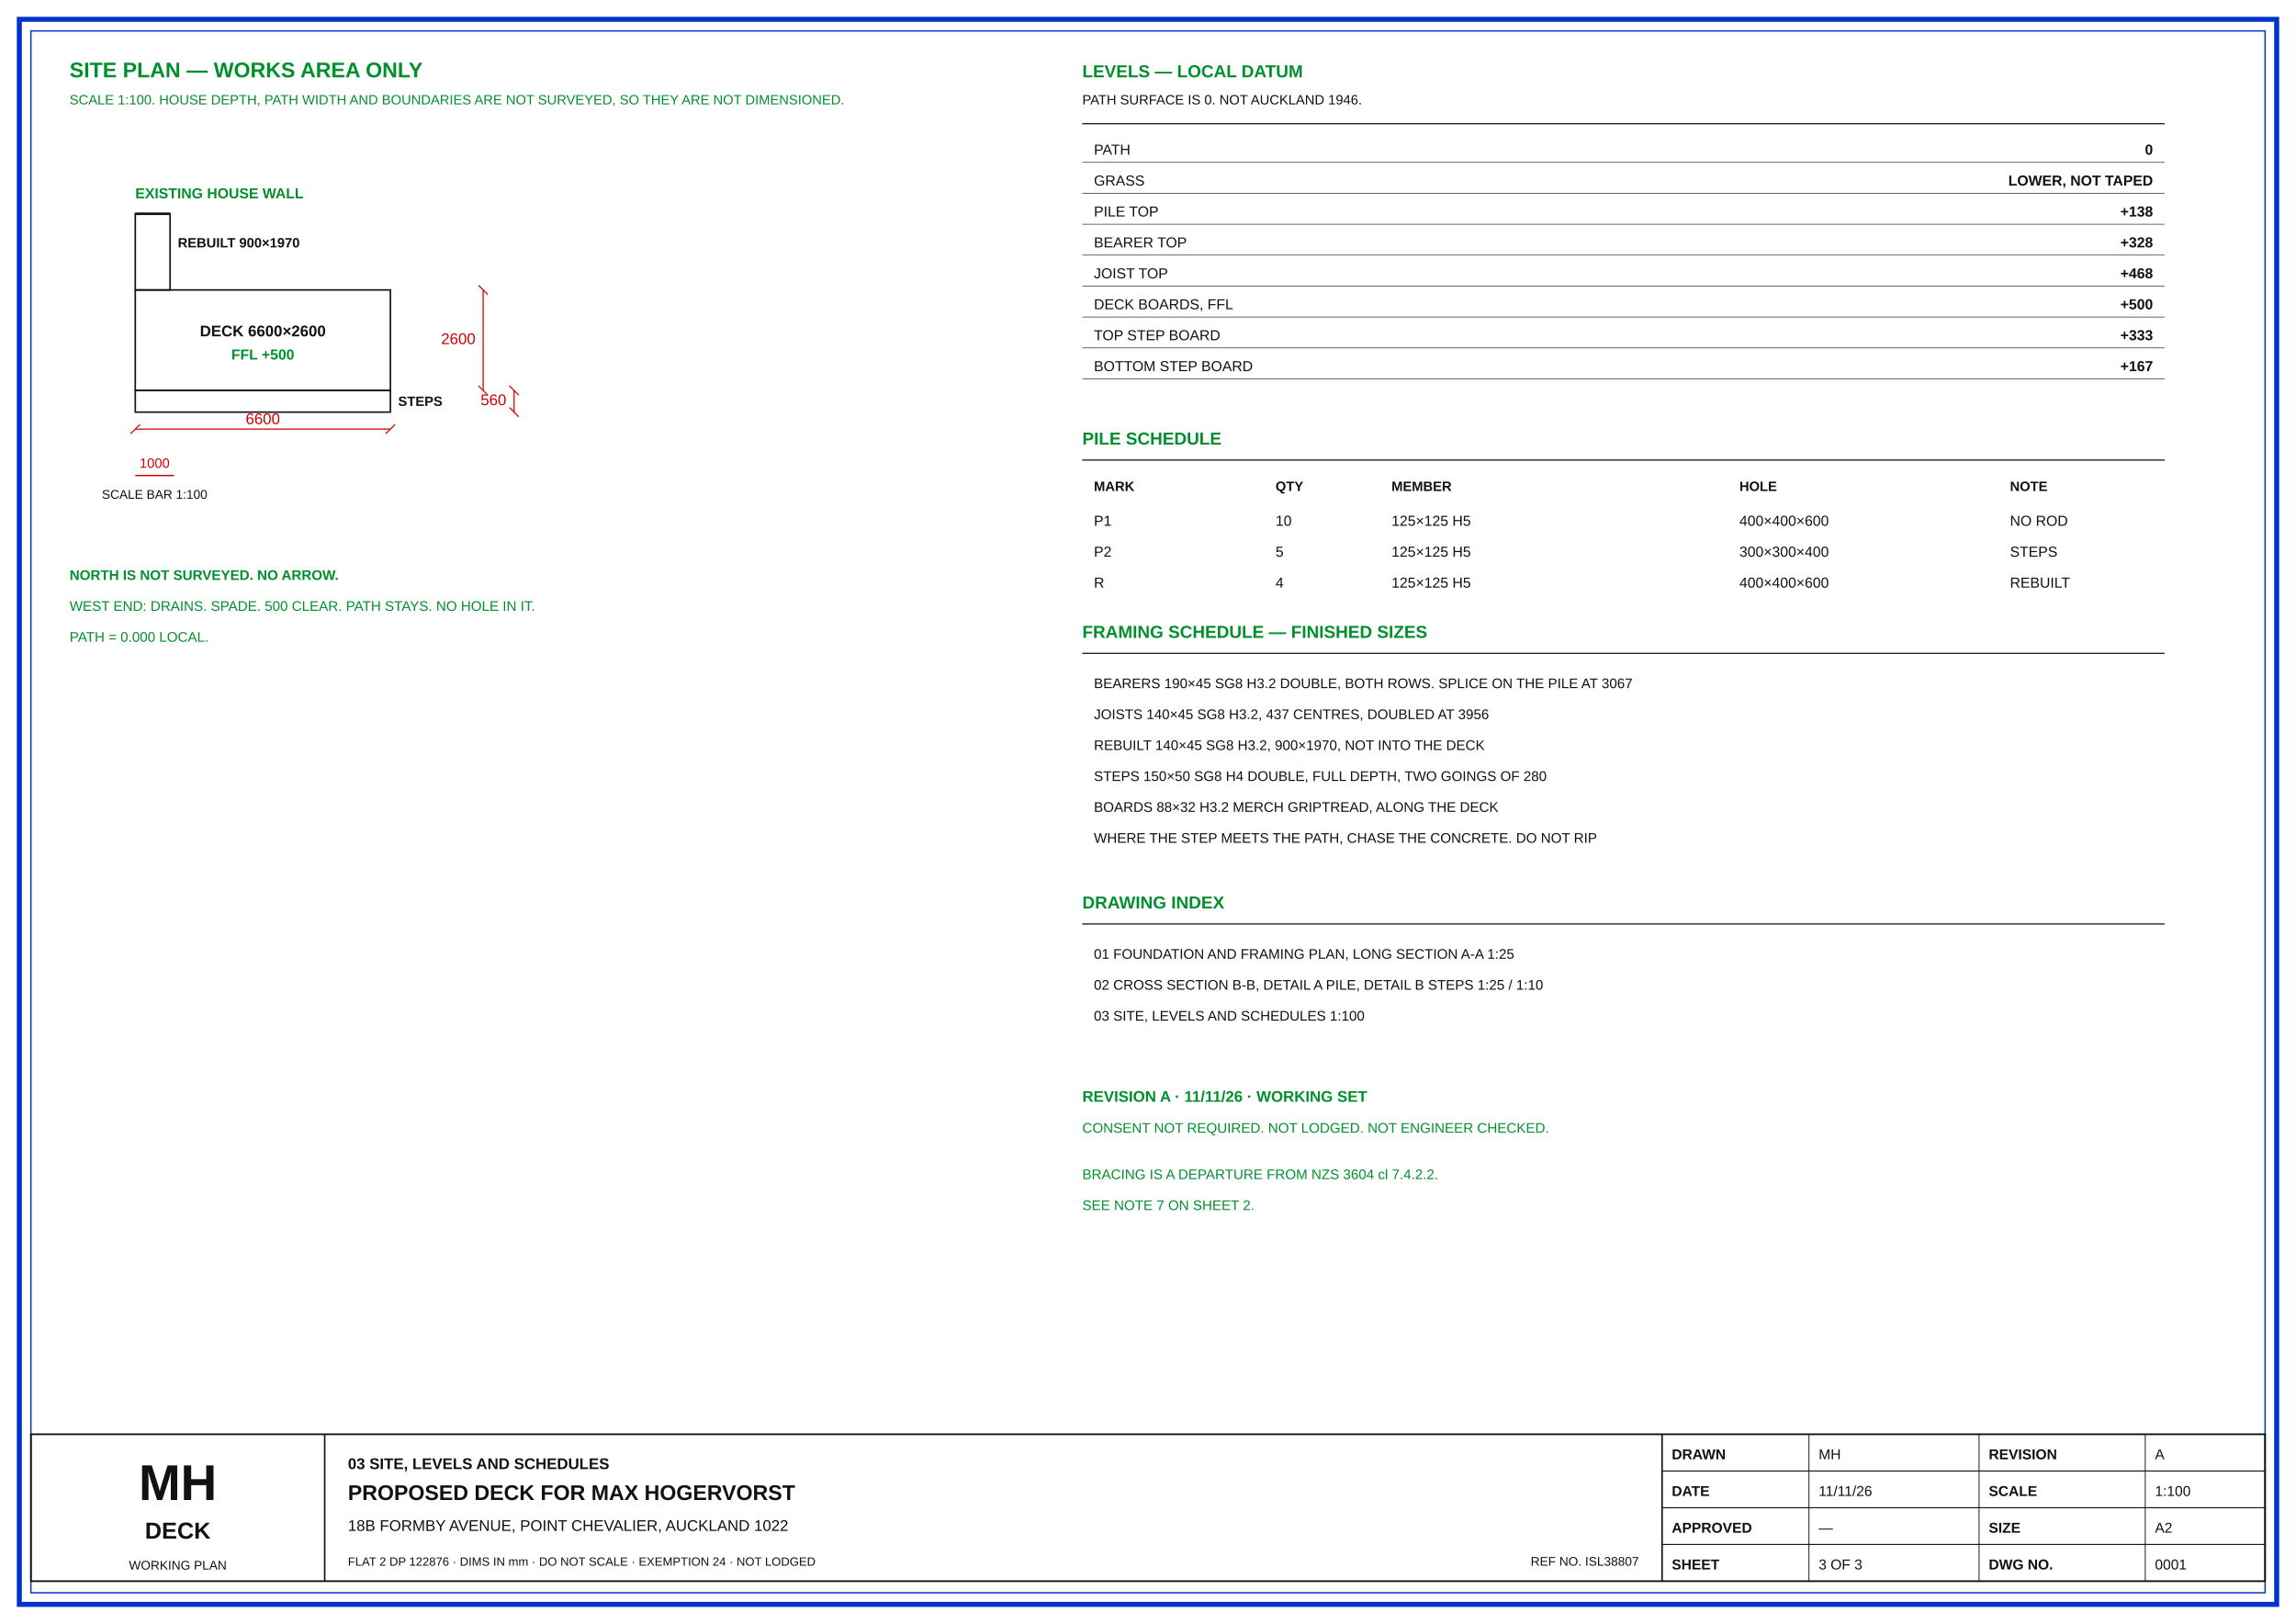
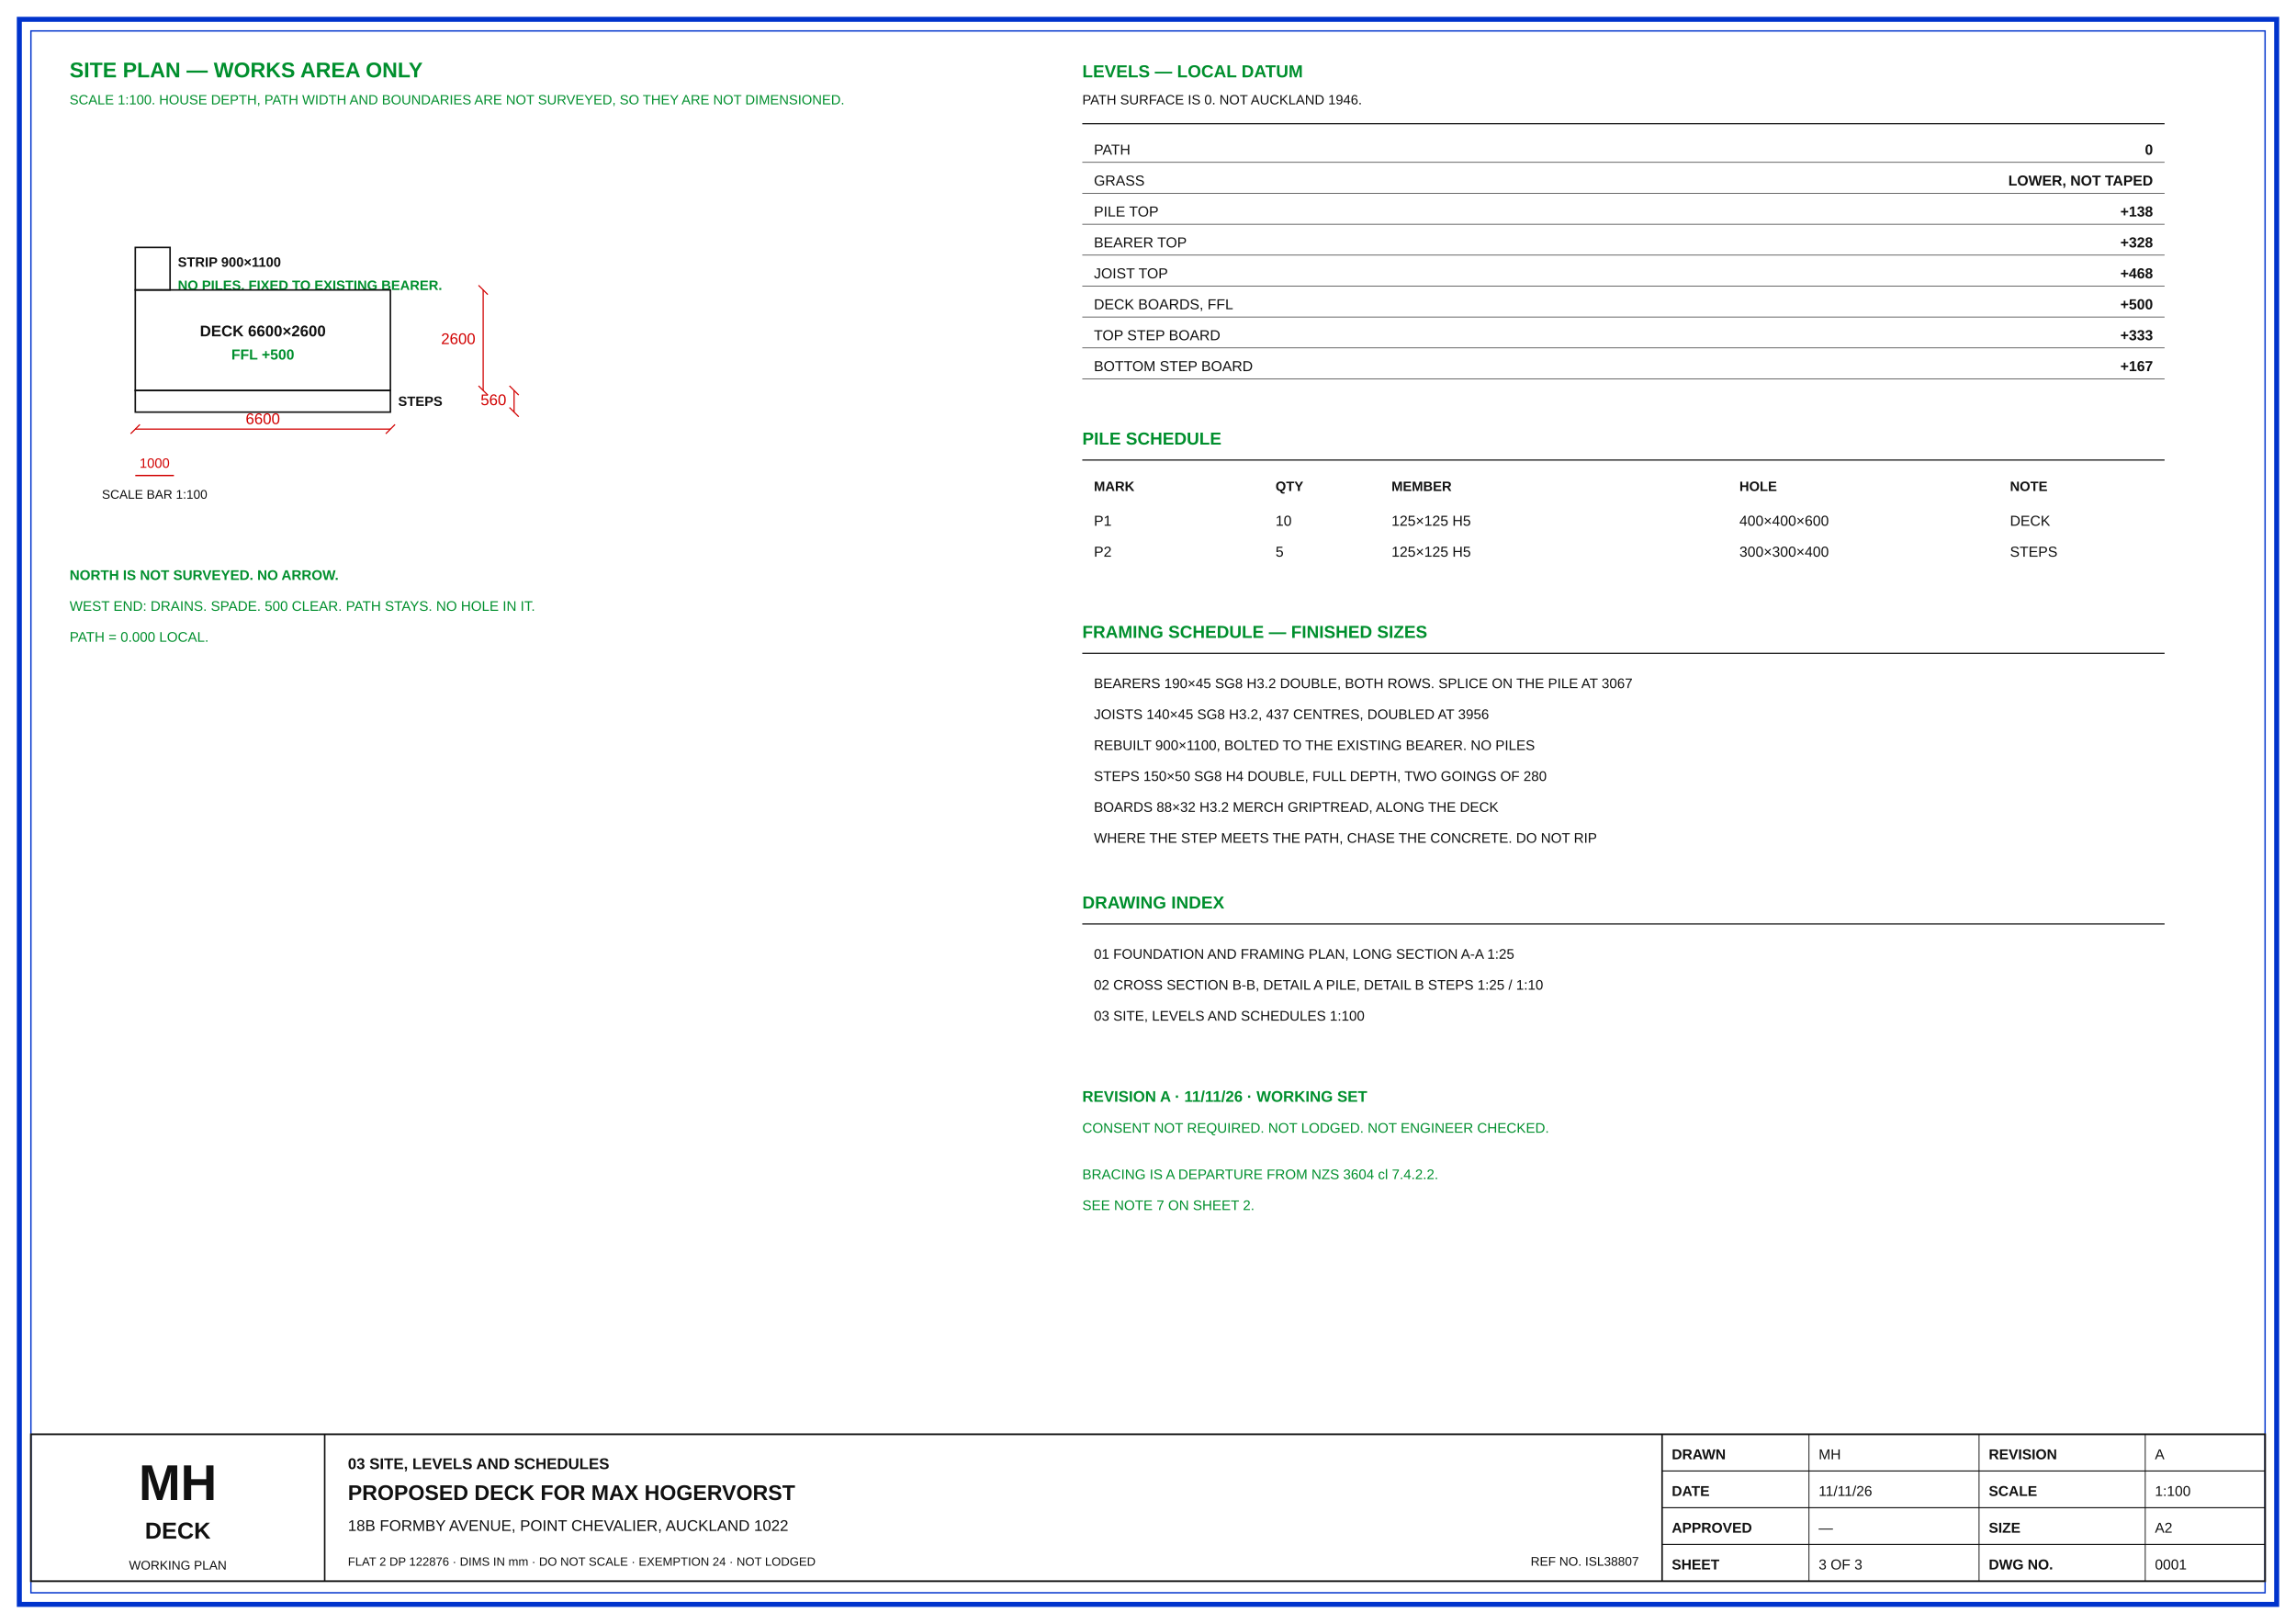
<svg xmlns="http://www.w3.org/2000/svg" viewBox="0 0 1188 840" role="img" aria-label="Sheet 3. Site of the works, levels and schedules. Ref ISL38807. Consent exempt, not lodged. Boundaries not surveyed.">
  <style>text{font-family:Arial,Helvetica,sans-serif}</style>
  <rect x="10.00" y="10.00" width="1168.00" height="820.00" fill="none" stroke="#0033cc" stroke-width="2.6" />
  <rect x="16.00" y="16.00" width="1156.00" height="808.00" fill="none" stroke="#0033cc" stroke-width="0.7" />
  <rect x="16.00" y="742.00" width="1156.00" height="76.00" fill="none" stroke="#111111" stroke-width="0.9" />
  <line x1="168.00" y1="742.00" x2="168.00" y2="818.00" stroke="#111111" stroke-width="0.8" fill="none" />
  <line x1="860.00" y1="742.00" x2="860.00" y2="818.00" stroke="#111111" stroke-width="0.8" fill="none" />
  <text x="92.00" y="776.00" font-size="26" font-weight="700" text-anchor="middle" fill="#111111">MH</text>
  <text x="92.00" y="796.00" font-size="12" font-weight="700" text-anchor="middle" fill="#111111">DECK</text>
  <text x="92.00" y="812.00" font-size="6.5" font-weight="500" text-anchor="middle" fill="#111111">WORKING PLAN</text>
  <text x="180.00" y="760.00" font-size="8" font-weight="700" text-anchor="start" fill="#111111">03  SITE, LEVELS AND SCHEDULES</text>
  <text x="180.00" y="776.00" font-size="11" font-weight="700" text-anchor="start" fill="#111111">PROPOSED DECK FOR MAX HOGERVORST</text>
  <text x="180.00" y="792.00" font-size="8" font-weight="500" text-anchor="start" fill="#111111">18B FORMBY AVENUE, POINT CHEVALIER, AUCKLAND 1022</text>
  <text x="180.00" y="810.00" font-size="6.2" font-weight="400" text-anchor="start" fill="#111111">FLAT 2 DP 122876 · DIMS IN mm · DO NOT SCALE · EXEMPTION 24 · NOT LODGED</text>
  <line x1="936.00" y1="742.00" x2="936.00" y2="761.00" stroke="#111111" stroke-width="0.45" fill="none" />
  <line x1="1024.00" y1="742.00" x2="1024.00" y2="761.00" stroke="#111111" stroke-width="0.45" fill="none" />
  <line x1="1110.00" y1="742.00" x2="1110.00" y2="761.00" stroke="#111111" stroke-width="0.45" fill="none" />
  <text x="865.00" y="754.92" font-size="7.4" font-weight="650" text-anchor="start" fill="#111111">DRAWN</text>
  <text x="941.00" y="754.92" font-size="7.4" font-weight="500" text-anchor="start" fill="#111111">MH</text>
  <text x="1029.00" y="754.92" font-size="7.4" font-weight="650" text-anchor="start" fill="#111111">REVISION</text>
  <text x="1115.00" y="754.92" font-size="7.4" font-weight="500" text-anchor="start" fill="#111111">A</text>
  <line x1="860.00" y1="761.00" x2="1172.00" y2="761.00" stroke="#111111" stroke-width="0.55" fill="none" />
  <line x1="936.00" y1="761.00" x2="936.00" y2="780.00" stroke="#111111" stroke-width="0.45" fill="none" />
  <line x1="1024.00" y1="761.00" x2="1024.00" y2="780.00" stroke="#111111" stroke-width="0.45" fill="none" />
  <line x1="1110.00" y1="761.00" x2="1110.00" y2="780.00" stroke="#111111" stroke-width="0.45" fill="none" />
  <text x="865.00" y="773.92" font-size="7.4" font-weight="650" text-anchor="start" fill="#111111">DATE</text>
  <text x="941.00" y="773.92" font-size="7.4" font-weight="500" text-anchor="start" fill="#111111">11/11/26</text>
  <text x="1029.00" y="773.92" font-size="7.4" font-weight="650" text-anchor="start" fill="#111111">SCALE</text>
  <text x="1115.00" y="773.92" font-size="7.4" font-weight="500" text-anchor="start" fill="#111111">1:100</text>
  <line x1="860.00" y1="780.00" x2="1172.00" y2="780.00" stroke="#111111" stroke-width="0.55" fill="none" />
  <line x1="936.00" y1="780.00" x2="936.00" y2="799.00" stroke="#111111" stroke-width="0.45" fill="none" />
  <line x1="1024.00" y1="780.00" x2="1024.00" y2="799.00" stroke="#111111" stroke-width="0.45" fill="none" />
  <line x1="1110.00" y1="780.00" x2="1110.00" y2="799.00" stroke="#111111" stroke-width="0.45" fill="none" />
  <text x="865.00" y="792.92" font-size="7.4" font-weight="650" text-anchor="start" fill="#111111">APPROVED</text>
  <text x="941.00" y="792.92" font-size="7.4" font-weight="500" text-anchor="start" fill="#111111">—</text>
  <text x="1029.00" y="792.92" font-size="7.4" font-weight="650" text-anchor="start" fill="#111111">SIZE</text>
  <text x="1115.00" y="792.92" font-size="7.4" font-weight="500" text-anchor="start" fill="#111111">A2</text>
  <line x1="860.00" y1="799.00" x2="1172.00" y2="799.00" stroke="#111111" stroke-width="0.55" fill="none" />
  <line x1="936.00" y1="799.00" x2="936.00" y2="818.00" stroke="#111111" stroke-width="0.45" fill="none" />
  <line x1="1024.00" y1="799.00" x2="1024.00" y2="818.00" stroke="#111111" stroke-width="0.45" fill="none" />
  <line x1="1110.00" y1="799.00" x2="1110.00" y2="818.00" stroke="#111111" stroke-width="0.45" fill="none" />
  <text x="865.00" y="811.92" font-size="7.4" font-weight="650" text-anchor="start" fill="#111111">SHEET</text>
  <text x="941.00" y="811.92" font-size="7.4" font-weight="500" text-anchor="start" fill="#111111">3 OF 3</text>
  <text x="1029.00" y="811.92" font-size="7.4" font-weight="650" text-anchor="start" fill="#111111">DWG NO.</text>
  <text x="1115.00" y="811.92" font-size="7.4" font-weight="500" text-anchor="start" fill="#111111">0001</text>
  <text x="848.00" y="810.00" font-size="6.5" font-weight="500" text-anchor="end" fill="#111111">REF NO. ISL38807</text>
  <text x="36.00" y="40.00" font-size="11" font-weight="700" text-anchor="start" fill="#008f2d">SITE PLAN — WORKS AREA ONLY</text>
  <text x="36.00" y="54.00" font-size="7" font-weight="500" text-anchor="start" fill="#008f2d">SCALE 1:100. HOUSE DEPTH, PATH WIDTH AND BOUNDARIES ARE NOT SURVEYED, SO THEY ARE NOT DIMENSIONED.</text>
-   <line x1="70.00" y1="110.60" x2="88.00" y2="110.60" stroke="#111111" stroke-width="1.3" fill="none" />
-   <text x="70.00" y="102.60" font-size="7.5" font-weight="600" text-anchor="start" fill="#008f2d">EXISTING HOUSE WALL</text>
-   <rect x="70.00" y="110.60" width="18.00" height="39.40" fill="none" stroke="#111111" stroke-width="0.8" />
-   <text x="92.00" y="128.00" font-size="7" font-weight="600" text-anchor="start" fill="#111111">REBUILT 900×1970</text>
+   <rect x="70.00" y="128.00" width="18.00" height="22.00" fill="none" stroke="#111111" stroke-width="0.8" />
+   <text x="92.00" y="138.00" font-size="7" font-weight="600" text-anchor="start" fill="#111111">STRIP 900×1100</text>
+   <text x="92.00" y="150.00" font-size="7" font-weight="600" text-anchor="start" fill="#008f2d">NO PILES. FIXED TO EXISTING BEARER.</text>
  <rect x="70.00" y="150.00" width="132.00" height="52.00" fill="none" stroke="#111111" stroke-width="0.8" />
  <text x="136.00" y="174.00" font-size="8" font-weight="700" text-anchor="middle" fill="#111111">DECK 6600×2600</text>
  <text x="136.00" y="186.00" font-size="7.5" font-weight="600" text-anchor="middle" fill="#008f2d">FFL +500</text>
  <rect x="70.00" y="202.00" width="132.00" height="11.20" fill="none" stroke="#111111" stroke-width="0.8" />
  <text x="206.00" y="210.00" font-size="7" font-weight="600" text-anchor="start" fill="#111111">STEPS</text>
  <line x1="70.00" y1="222.00" x2="202.00" y2="222.00" stroke="#d10000" stroke-width="0.6" fill="none" />
  <line x1="67.60" y1="224.40" x2="72.40" y2="219.60" stroke="#d10000" stroke-width="0.6" fill="none" />
  <line x1="199.60" y1="224.40" x2="204.40" y2="219.60" stroke="#d10000" stroke-width="0.6" fill="none" />
  <text x="136.00" y="219.40" font-size="8" font-weight="500" text-anchor="middle" fill="#d10000">6600</text>
  <line x1="250.00" y1="150.00" x2="250.00" y2="202.00" stroke="#d10000" stroke-width="0.6" fill="none" />
  <line x1="247.60" y1="147.60" x2="252.40" y2="152.40" stroke="#d10000" stroke-width="0.6" fill="none" />
  <line x1="247.60" y1="199.60" x2="252.40" y2="204.40" stroke="#d10000" stroke-width="0.6" fill="none" />
  <text x="246.00" y="178.00" font-size="8" font-weight="500" text-anchor="end" fill="#d10000">2600</text>
  <line x1="266.00" y1="202.00" x2="266.00" y2="213.20" stroke="#d10000" stroke-width="0.6" fill="none" />
  <line x1="263.60" y1="199.60" x2="268.40" y2="204.40" stroke="#d10000" stroke-width="0.6" fill="none" />
  <line x1="263.60" y1="210.80" x2="268.40" y2="215.60" stroke="#d10000" stroke-width="0.6" fill="none" />
  <text x="262.00" y="209.60" font-size="8" font-weight="500" text-anchor="end" fill="#d10000">560</text>
  <line x1="70.00" y1="246.00" x2="90.00" y2="246.00" stroke="#d10000" stroke-width="0.7" fill="none" />
  <text x="80.00" y="242.00" font-size="7" font-weight="500" text-anchor="middle" fill="#d10000">1000</text>
  <text x="80.00" y="258.00" font-size="6.5" font-weight="500" text-anchor="middle" fill="#111111">SCALE BAR 1:100</text>
  <text x="36.00" y="300.00" font-size="7.2" font-weight="600" text-anchor="start" fill="#008f2d">NORTH IS NOT SURVEYED. NO ARROW.</text>
  <text x="36.00" y="316.00" font-size="7.2" font-weight="500" text-anchor="start" fill="#008f2d">WEST END: DRAINS. SPADE. 500 CLEAR. PATH STAYS. NO HOLE IN IT.</text>
  <text x="36.00" y="332.00" font-size="7.2" font-weight="500" text-anchor="start" fill="#008f2d">PATH = 0.000 LOCAL.</text>
  <text x="560.00" y="40.00" font-size="9" font-weight="700" text-anchor="start" fill="#008f2d">LEVELS — LOCAL DATUM</text>
  <text x="560.00" y="54.00" font-size="7" font-weight="500" text-anchor="start" fill="#111111">PATH SURFACE IS 0. NOT AUCKLAND 1946.</text>
  <line x1="560.00" y1="64.00" x2="1120.00" y2="64.00" stroke="#111111" stroke-width="0.6" fill="none" />
  <text x="566.00" y="80.00" font-size="7.5" font-weight="500" text-anchor="start" fill="#111111">PATH</text>
  <text x="1114.00" y="80.00" font-size="7.5" font-weight="600" text-anchor="end" fill="#111111">0</text>
  <line x1="560.00" y1="84.00" x2="1120.00" y2="84.00" stroke="#111111" stroke-width="0.3" fill="none" />
  <text x="566.00" y="96.00" font-size="7.5" font-weight="500" text-anchor="start" fill="#111111">GRASS</text>
  <text x="1114.00" y="96.00" font-size="7.5" font-weight="600" text-anchor="end" fill="#111111">LOWER, NOT TAPED</text>
  <line x1="560.00" y1="100.00" x2="1120.00" y2="100.00" stroke="#111111" stroke-width="0.3" fill="none" />
  <text x="566.00" y="112.00" font-size="7.5" font-weight="500" text-anchor="start" fill="#111111">PILE TOP</text>
  <text x="1114.00" y="112.00" font-size="7.5" font-weight="600" text-anchor="end" fill="#111111">+138</text>
  <line x1="560.00" y1="116.00" x2="1120.00" y2="116.00" stroke="#111111" stroke-width="0.3" fill="none" />
  <text x="566.00" y="128.00" font-size="7.5" font-weight="500" text-anchor="start" fill="#111111">BEARER TOP</text>
  <text x="1114.00" y="128.00" font-size="7.5" font-weight="600" text-anchor="end" fill="#111111">+328</text>
  <line x1="560.00" y1="132.00" x2="1120.00" y2="132.00" stroke="#111111" stroke-width="0.3" fill="none" />
  <text x="566.00" y="144.00" font-size="7.5" font-weight="500" text-anchor="start" fill="#111111">JOIST TOP</text>
  <text x="1114.00" y="144.00" font-size="7.5" font-weight="600" text-anchor="end" fill="#111111">+468</text>
  <line x1="560.00" y1="148.00" x2="1120.00" y2="148.00" stroke="#111111" stroke-width="0.3" fill="none" />
  <text x="566.00" y="160.00" font-size="7.5" font-weight="500" text-anchor="start" fill="#111111">DECK BOARDS, FFL</text>
  <text x="1114.00" y="160.00" font-size="7.5" font-weight="600" text-anchor="end" fill="#111111">+500</text>
  <line x1="560.00" y1="164.00" x2="1120.00" y2="164.00" stroke="#111111" stroke-width="0.3" fill="none" />
  <text x="566.00" y="176.00" font-size="7.5" font-weight="500" text-anchor="start" fill="#111111">TOP STEP BOARD</text>
  <text x="1114.00" y="176.00" font-size="7.5" font-weight="600" text-anchor="end" fill="#111111">+333</text>
  <line x1="560.00" y1="180.00" x2="1120.00" y2="180.00" stroke="#111111" stroke-width="0.3" fill="none" />
  <text x="566.00" y="192.00" font-size="7.5" font-weight="500" text-anchor="start" fill="#111111">BOTTOM STEP BOARD</text>
  <text x="1114.00" y="192.00" font-size="7.5" font-weight="600" text-anchor="end" fill="#111111">+167</text>
  <line x1="560.00" y1="196.00" x2="1120.00" y2="196.00" stroke="#111111" stroke-width="0.3" fill="none" />
  <text x="560.00" y="230.00" font-size="9" font-weight="700" text-anchor="start" fill="#008f2d">PILE SCHEDULE</text>
  <line x1="560.00" y1="238.00" x2="1120.00" y2="238.00" stroke="#111111" stroke-width="0.6" fill="none" />
  <text x="566.00" y="254.00" font-size="7" font-weight="700" text-anchor="start" fill="#111111">MARK</text>
  <text x="660.00" y="254.00" font-size="7" font-weight="700" text-anchor="start" fill="#111111">QTY</text>
  <text x="720.00" y="254.00" font-size="7" font-weight="700" text-anchor="start" fill="#111111">MEMBER</text>
  <text x="900.00" y="254.00" font-size="7" font-weight="700" text-anchor="start" fill="#111111">HOLE</text>
  <text x="1040.00" y="254.00" font-size="7" font-weight="700" text-anchor="start" fill="#111111">NOTE</text>
  <text x="566.00" y="272.00" font-size="7.5" font-weight="500" text-anchor="start" fill="#111111">P1</text>
  <text x="660.00" y="272.00" font-size="7.5" font-weight="500" text-anchor="start" fill="#111111">10</text>
  <text x="720.00" y="272.00" font-size="7.5" font-weight="500" text-anchor="start" fill="#111111">125×125 H5</text>
  <text x="900.00" y="272.00" font-size="7.5" font-weight="500" text-anchor="start" fill="#111111">400×400×600</text>
-   <text x="1040.00" y="272.00" font-size="7.5" font-weight="500" text-anchor="start" fill="#111111">NO ROD</text>
+   <text x="1040.00" y="272.00" font-size="7.5" font-weight="500" text-anchor="start" fill="#111111">DECK</text>
  <text x="566.00" y="288.00" font-size="7.5" font-weight="500" text-anchor="start" fill="#111111">P2</text>
  <text x="660.00" y="288.00" font-size="7.5" font-weight="500" text-anchor="start" fill="#111111">5</text>
  <text x="720.00" y="288.00" font-size="7.5" font-weight="500" text-anchor="start" fill="#111111">125×125 H5</text>
  <text x="900.00" y="288.00" font-size="7.5" font-weight="500" text-anchor="start" fill="#111111">300×300×400</text>
  <text x="1040.00" y="288.00" font-size="7.5" font-weight="500" text-anchor="start" fill="#111111">STEPS</text>
-   <text x="566.00" y="304.00" font-size="7.5" font-weight="500" text-anchor="start" fill="#111111">R</text>
-   <text x="660.00" y="304.00" font-size="7.5" font-weight="500" text-anchor="start" fill="#111111">4</text>
-   <text x="720.00" y="304.00" font-size="7.5" font-weight="500" text-anchor="start" fill="#111111">125×125 H5</text>
-   <text x="900.00" y="304.00" font-size="7.5" font-weight="500" text-anchor="start" fill="#111111">400×400×600</text>
-   <text x="1040.00" y="304.00" font-size="7.5" font-weight="500" text-anchor="start" fill="#111111">REBUILT</text>
  <text x="560.00" y="330.00" font-size="9" font-weight="700" text-anchor="start" fill="#008f2d">FRAMING SCHEDULE — FINISHED SIZES</text>
  <line x1="560.00" y1="338.00" x2="1120.00" y2="338.00" stroke="#111111" stroke-width="0.6" fill="none" />
  <text x="566.00" y="356.00" font-size="7.2" font-weight="500" text-anchor="start" fill="#111111">BEARERS  190×45 SG8 H3.2 DOUBLE, BOTH ROWS. SPLICE ON THE PILE AT 3067</text>
  <text x="566.00" y="372.00" font-size="7.2" font-weight="500" text-anchor="start" fill="#111111">JOISTS  140×45 SG8 H3.2, 437 CENTRES, DOUBLED AT 3956</text>
-   <text x="566.00" y="388.00" font-size="7.2" font-weight="500" text-anchor="start" fill="#111111">REBUILT  140×45 SG8 H3.2, 900×1970, NOT INTO THE DECK</text>
+   <text x="566.00" y="388.00" font-size="7.2" font-weight="500" text-anchor="start" fill="#111111">REBUILT  900×1100, BOLTED TO THE EXISTING BEARER. NO PILES</text>
  <text x="566.00" y="404.00" font-size="7.2" font-weight="500" text-anchor="start" fill="#111111">STEPS  150×50 SG8 H4 DOUBLE, FULL DEPTH, TWO GOINGS OF 280</text>
  <text x="566.00" y="420.00" font-size="7.2" font-weight="500" text-anchor="start" fill="#111111">BOARDS  88×32 H3.2 MERCH GRIPTREAD, ALONG THE DECK</text>
  <text x="566.00" y="436.00" font-size="7.2" font-weight="500" text-anchor="start" fill="#111111">WHERE THE STEP MEETS THE PATH, CHASE THE CONCRETE. DO NOT RIP</text>
  <text x="560.00" y="470.00" font-size="9" font-weight="700" text-anchor="start" fill="#008f2d">DRAWING INDEX</text>
  <line x1="560.00" y1="478.00" x2="1120.00" y2="478.00" stroke="#111111" stroke-width="0.6" fill="none" />
  <text x="566.00" y="496.00" font-size="7.2" font-weight="500" text-anchor="start" fill="#111111">01  FOUNDATION AND FRAMING PLAN, LONG SECTION A-A   1:25</text>
  <text x="566.00" y="512.00" font-size="7.2" font-weight="500" text-anchor="start" fill="#111111">02  CROSS SECTION B-B, DETAIL A PILE, DETAIL B STEPS  1:25 / 1:10</text>
  <text x="566.00" y="528.00" font-size="7.2" font-weight="500" text-anchor="start" fill="#111111">03  SITE, LEVELS AND SCHEDULES   1:100</text>
  <text x="560.00" y="570.00" font-size="8" font-weight="700" text-anchor="start" fill="#008f2d">REVISION A  ·  11/11/26  ·  WORKING SET</text>
  <text x="560.00" y="586.00" font-size="7.2" font-weight="500" text-anchor="start" fill="#008f2d">CONSENT NOT REQUIRED. NOT LODGED. NOT ENGINEER CHECKED.</text>
  <text x="560.00" y="610.00" font-size="7.2" font-weight="500" text-anchor="start" fill="#008f2d">BRACING IS A DEPARTURE FROM NZS 3604 cl 7.4.2.2.</text>
  <text x="560.00" y="626.00" font-size="7.2" font-weight="500" text-anchor="start" fill="#008f2d">SEE NOTE 7 ON SHEET 2.</text>
</svg>
